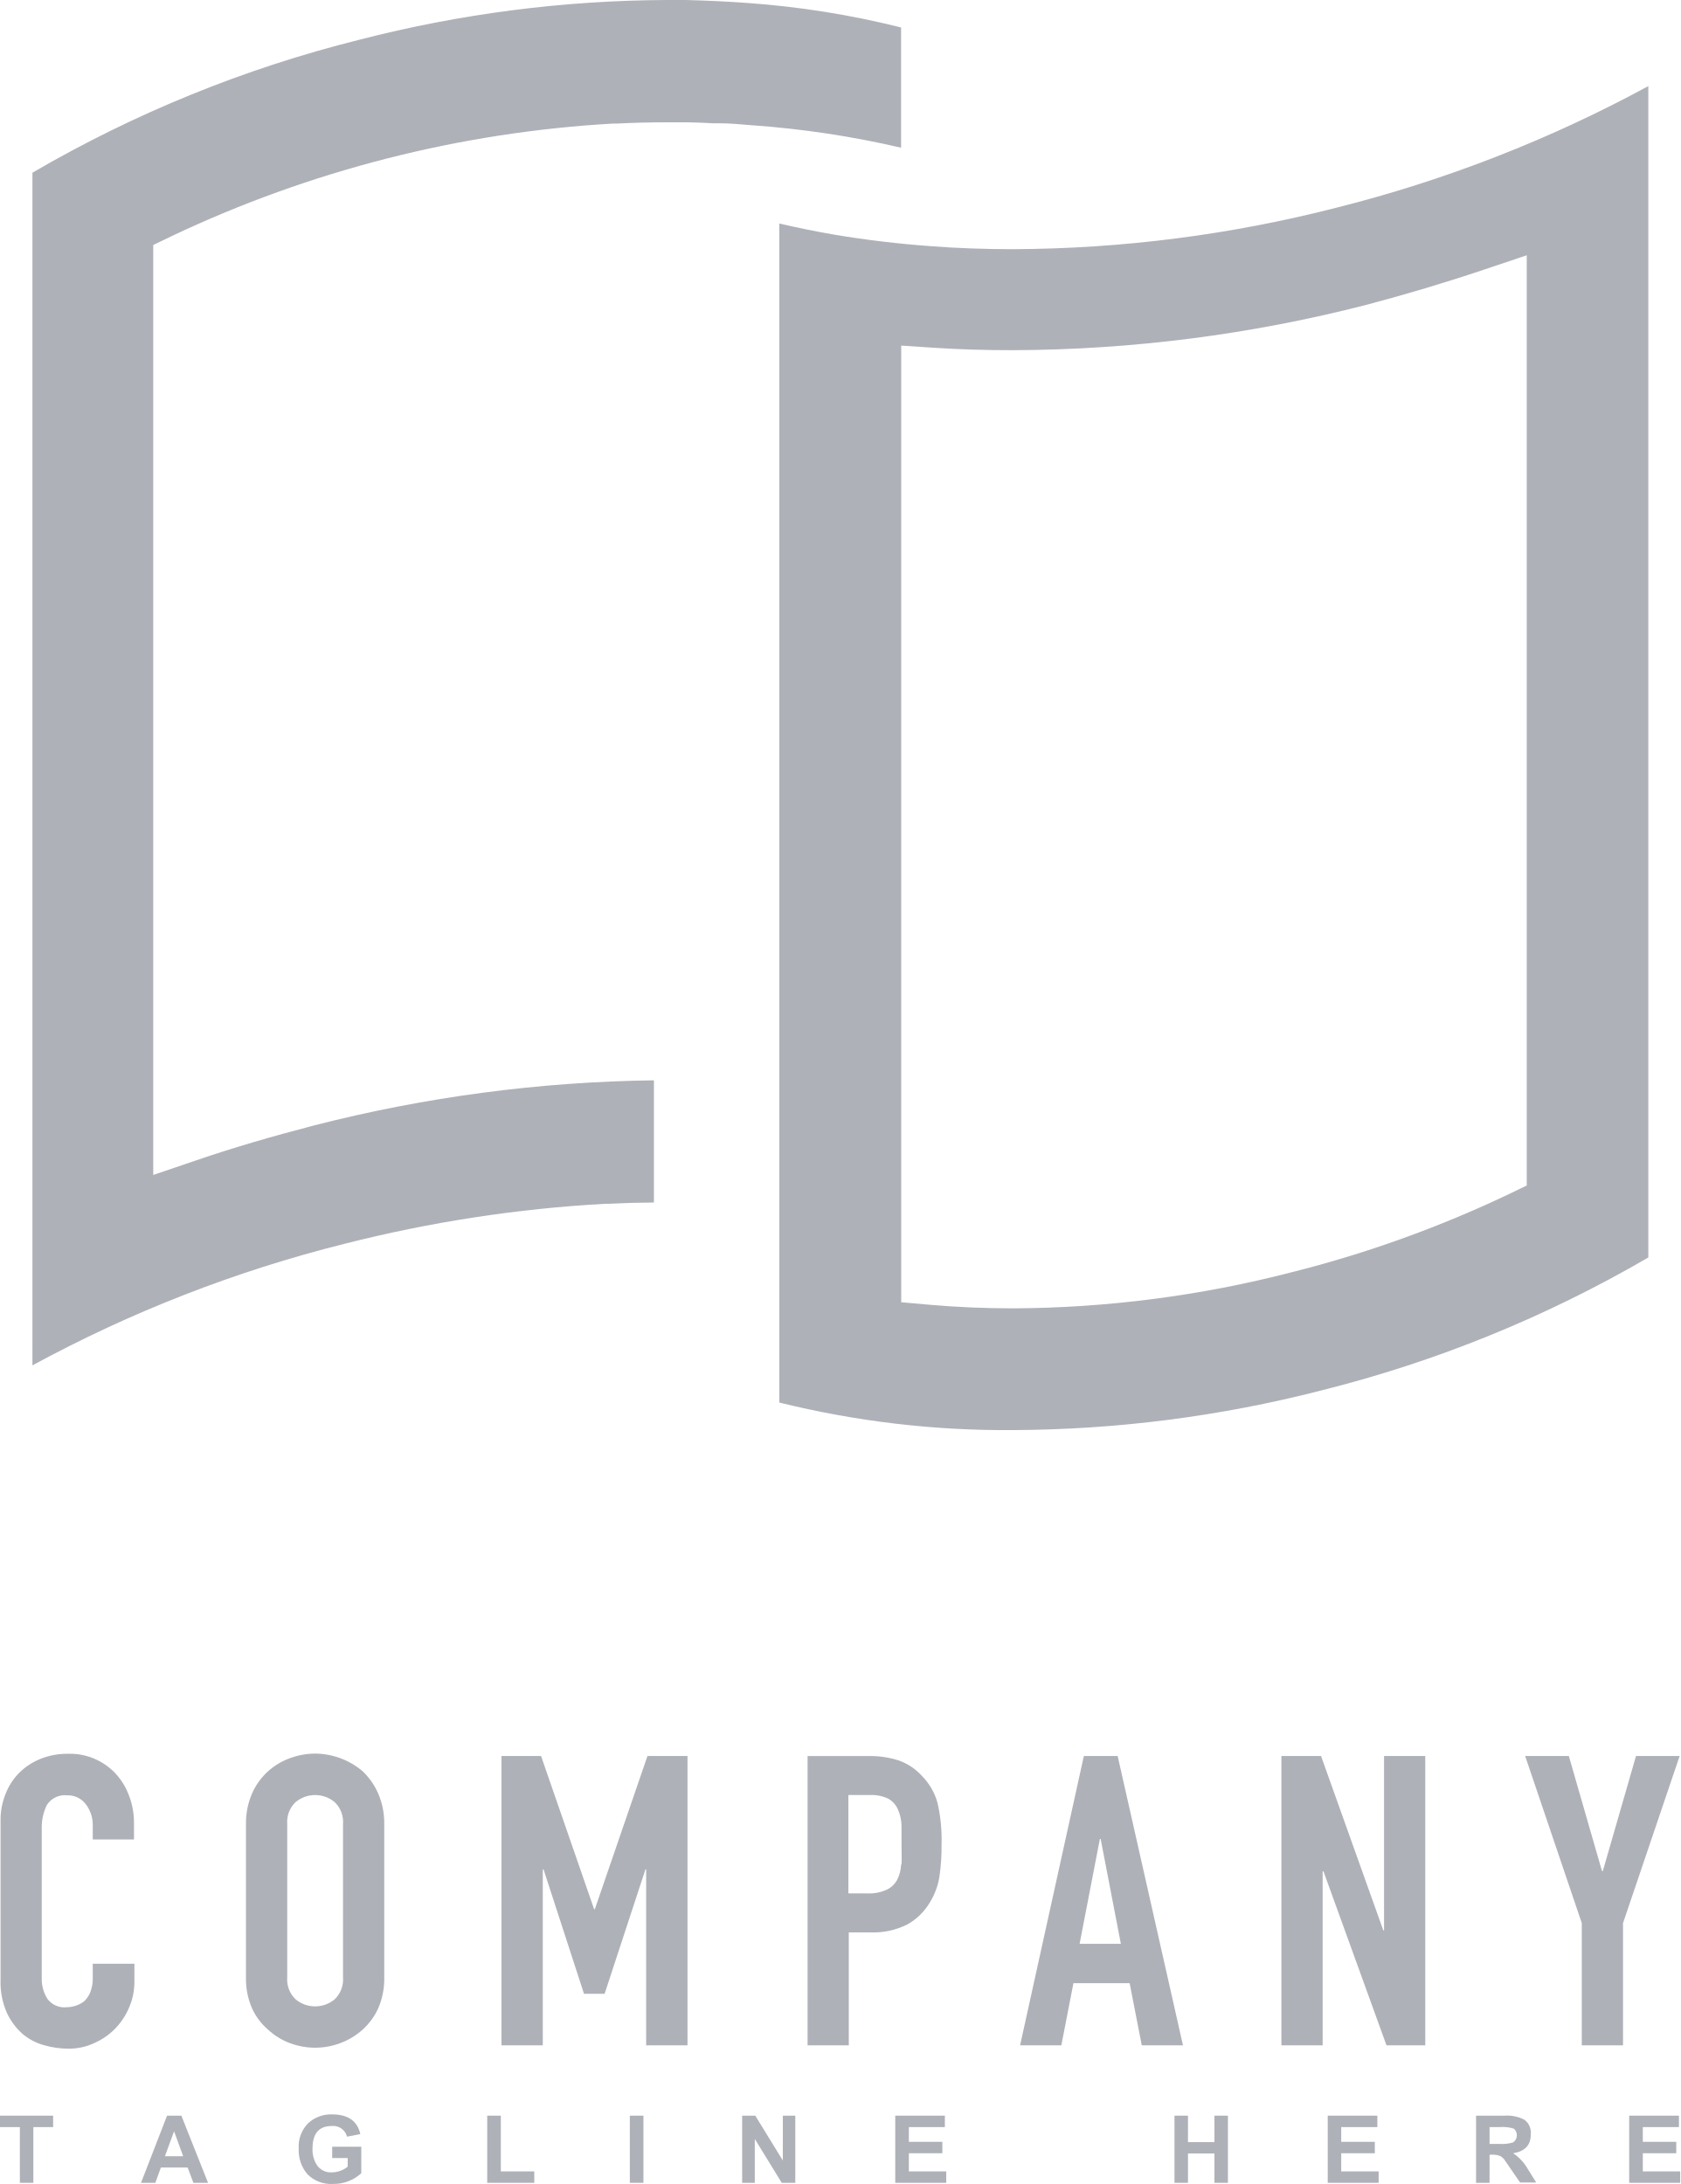
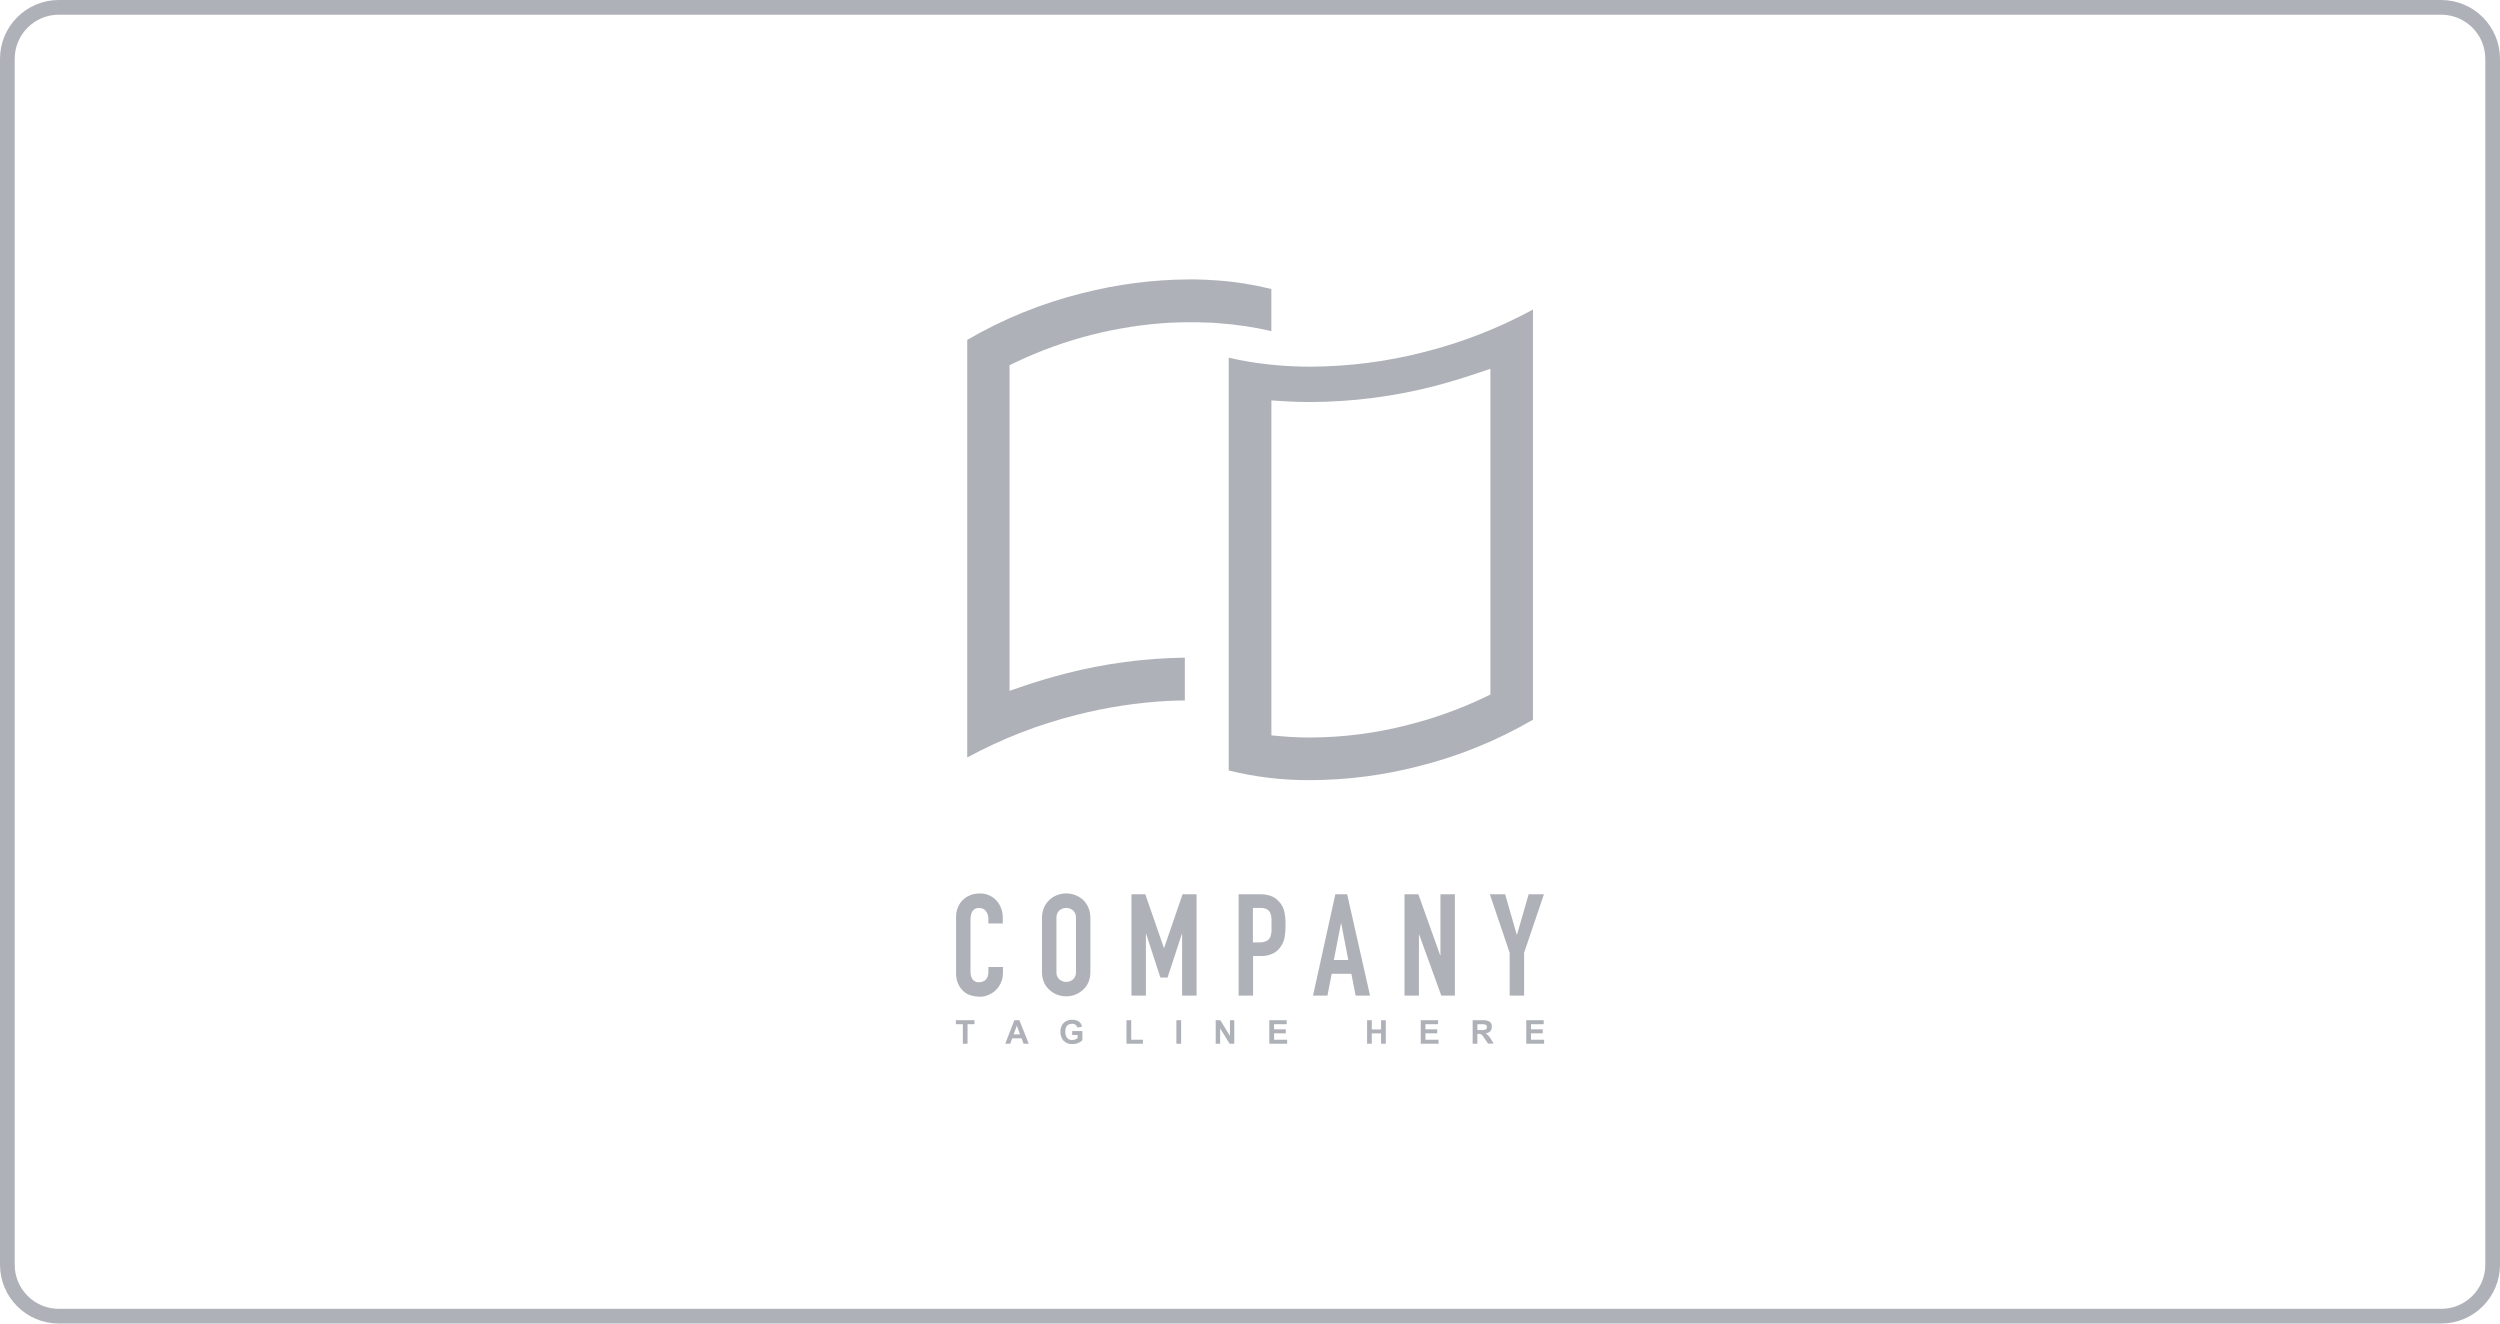
- <svg xmlns="http://www.w3.org/2000/svg" width="40" height="52" viewBox="0 0 40 52" fill="none">
-   <path d="M16.977 2.935H17.114C17.367 2.935 17.64 2.96 17.91 2.983C19.103 3.067 20.287 3.246 21.452 3.517V0.654C20.253 0.353 19.03 0.158 17.797 0.071C17.329 0.036 16.83 0.013 16.319 0H15.892C13.417 0.009 10.953 0.327 8.556 0.946C5.825 1.627 3.205 2.693 0.772 4.112V32.509C3.114 31.236 5.607 30.264 8.191 29.617C10.232 29.097 12.318 28.776 14.419 28.661H14.503C14.855 28.643 15.206 28.633 15.568 28.631V25.722C12.837 25.757 10.119 26.118 7.473 26.797C6.494 27.052 5.548 27.326 4.66 27.631L3.648 27.975V5.833L4.08 5.625C7.382 4.06 10.952 3.149 14.597 2.942C14.627 2.94 14.657 2.94 14.688 2.942C15.09 2.922 15.495 2.912 15.892 2.912H16.327H16.347C16.557 2.917 16.767 2.922 16.977 2.935Z" fill="#AFB1B8" />
-   <path d="M24.111 5.933C23.445 5.933 22.788 5.91 22.153 5.861C21.394 5.805 20.615 5.714 19.876 5.589C19.426 5.513 18.983 5.421 18.553 5.322V33.394C20.374 33.844 22.243 34.065 24.118 34.05C26.593 34.039 29.057 33.723 31.455 33.106C34.185 32.424 36.807 31.358 39.241 29.94V2.05C36.899 3.322 34.407 4.294 31.824 4.943C29.303 5.591 26.712 5.923 24.111 5.933ZM35.335 6.418L36.347 6.078V28.226L35.914 28.435C34.255 29.224 32.522 29.847 30.741 30.294C28.578 30.853 26.354 31.141 24.121 31.151C23.453 31.151 22.79 31.123 22.148 31.067L21.455 31.006V28.318V8.229L22.262 8.282C22.849 8.32 23.456 8.338 24.116 8.338C26.951 8.328 29.775 7.966 32.522 7.26C33.466 7.011 34.404 6.731 35.335 6.418Z" fill="#AFB1B8" />
-   <path d="M2.737 42.212C2.592 42.061 2.416 41.943 2.222 41.864C2.028 41.786 1.82 41.749 1.611 41.757C1.389 41.754 1.168 41.796 0.961 41.879C0.772 41.955 0.6 42.068 0.455 42.212C0.312 42.357 0.201 42.53 0.129 42.721C0.05 42.92 0.01 43.134 0.013 43.349V47.143C0.004 47.41 0.055 47.676 0.162 47.921C0.251 48.115 0.381 48.289 0.541 48.43C0.693 48.557 0.871 48.649 1.062 48.699C1.247 48.751 1.438 48.778 1.629 48.778C1.84 48.78 2.05 48.735 2.241 48.646C2.431 48.563 2.603 48.444 2.747 48.295C2.888 48.148 3.001 47.975 3.079 47.786C3.16 47.595 3.201 47.389 3.2 47.181V46.756H2.208V47.095C2.211 47.21 2.192 47.325 2.15 47.433C2.118 47.514 2.069 47.587 2.006 47.647C1.945 47.696 1.874 47.733 1.799 47.756C1.732 47.778 1.662 47.79 1.591 47.791C1.503 47.802 1.413 47.788 1.331 47.753C1.249 47.717 1.179 47.66 1.126 47.588C1.032 47.435 0.986 47.258 0.994 47.079V43.542C0.988 43.346 1.03 43.151 1.116 42.975C1.167 42.895 1.24 42.831 1.326 42.791C1.412 42.75 1.507 42.735 1.601 42.746C1.687 42.743 1.772 42.761 1.849 42.798C1.926 42.836 1.993 42.891 2.044 42.96C2.155 43.106 2.213 43.285 2.208 43.468V43.797H3.19V43.41C3.192 43.183 3.151 42.958 3.069 42.746C2.995 42.547 2.883 42.366 2.737 42.212Z" fill="#AFB1B8" />
-   <path d="M8.629 42.169C8.313 41.902 7.914 41.755 7.501 41.752C7.299 41.753 7.098 41.789 6.909 41.859C6.716 41.928 6.538 42.033 6.385 42.169C6.221 42.317 6.09 42.498 6.001 42.701C5.901 42.932 5.851 43.183 5.856 43.436V47.075C5.849 47.331 5.899 47.585 6.001 47.82C6.09 48.015 6.222 48.189 6.385 48.328C6.537 48.469 6.715 48.578 6.909 48.649C7.098 48.718 7.299 48.755 7.501 48.755C7.703 48.755 7.903 48.719 8.093 48.649C8.29 48.577 8.472 48.468 8.629 48.328C8.787 48.186 8.915 48.013 9.003 47.82C9.105 47.585 9.154 47.331 9.148 47.075V43.436C9.152 43.183 9.103 42.932 9.003 42.701C8.915 42.5 8.788 42.319 8.629 42.169ZM8.166 47.075C8.174 47.172 8.161 47.269 8.127 47.36C8.093 47.451 8.039 47.534 7.969 47.601C7.838 47.711 7.673 47.771 7.502 47.771C7.331 47.771 7.166 47.711 7.035 47.601C6.965 47.534 6.911 47.451 6.877 47.36C6.843 47.269 6.83 47.172 6.838 47.075V43.436C6.83 43.339 6.843 43.241 6.877 43.15C6.911 43.059 6.965 42.977 7.035 42.909C7.166 42.799 7.331 42.739 7.502 42.739C7.673 42.739 7.838 42.799 7.969 42.909C8.039 42.977 8.093 43.059 8.127 43.15C8.161 43.241 8.174 43.339 8.166 43.436V47.075Z" fill="#AFB1B8" />
-   <path d="M16.367 48.699V41.81H15.414L14.161 45.457H14.144L12.881 41.81H11.938V48.699H12.922V44.509H12.94L13.903 47.471H14.394L15.366 44.509H15.383V48.699H16.367Z" fill="#AFB1B8" />
-   <path d="M21.958 42.294C21.806 42.124 21.615 41.994 21.401 41.917C21.171 41.843 20.93 41.806 20.688 41.811H19.226V48.699H20.207V46.009H20.713C21.02 46.023 21.324 45.958 21.599 45.821C21.822 45.697 22.008 45.515 22.138 45.294C22.251 45.111 22.328 44.907 22.363 44.694C22.401 44.435 22.419 44.173 22.416 43.911C22.425 43.58 22.393 43.25 22.32 42.927C22.254 42.689 22.13 42.471 21.958 42.294ZM21.452 44.394C21.448 44.519 21.417 44.641 21.361 44.753C21.305 44.859 21.216 44.944 21.108 44.994C20.963 45.059 20.804 45.089 20.645 45.081H20.197V42.739H20.703C20.856 42.731 21.008 42.761 21.146 42.825C21.247 42.883 21.328 42.972 21.376 43.08C21.43 43.201 21.459 43.331 21.462 43.464C21.462 43.608 21.462 43.761 21.462 43.921C21.462 44.081 21.472 44.247 21.462 44.394H21.452Z" fill="#AFB1B8" />
-   <path d="M26.608 41.81H25.803L24.285 48.699H25.267L25.555 47.219H26.893L27.182 48.699H28.163L26.608 41.81ZM25.702 46.281L26.185 43.784H26.203L26.684 46.281H25.702Z" fill="#AFB1B8" />
-   <path d="M32.95 45.961H32.932L31.45 41.81H30.506V48.699H31.488V44.557H31.508L33.008 48.699H33.931V41.81H32.95V45.961Z" fill="#AFB1B8" />
-   <path d="M38.948 41.81L38.158 44.549H38.138L37.349 41.81H36.309L37.657 45.788V48.699H38.639V45.788L39.987 41.81H38.948Z" fill="#AFB1B8" />
-   <path d="M0 50.645H0.473V51.972H0.794V50.645H1.265V50.373H0V50.645Z" fill="#AFB1B8" />
-   <path d="M3.977 50.373L3.357 51.972H3.698L3.83 51.608H4.467L4.604 51.972H4.953L4.318 50.373H3.977ZM3.926 51.339L4.144 50.746L4.361 51.339H3.926Z" fill="#AFB1B8" />
-   <path d="M7.908 51.382H8.277V51.588C8.169 51.675 8.036 51.722 7.898 51.723C7.833 51.727 7.769 51.715 7.71 51.688C7.651 51.661 7.599 51.621 7.559 51.57C7.474 51.449 7.432 51.302 7.44 51.153C7.44 50.797 7.594 50.619 7.9 50.619C7.981 50.611 8.062 50.633 8.128 50.679C8.194 50.726 8.242 50.795 8.262 50.873L8.578 50.812C8.51 50.5 8.285 50.342 7.9 50.342C7.695 50.337 7.495 50.41 7.341 50.548C7.261 50.628 7.198 50.724 7.159 50.83C7.119 50.937 7.103 51.05 7.111 51.163C7.102 51.382 7.175 51.597 7.316 51.764C7.394 51.844 7.489 51.907 7.594 51.947C7.699 51.988 7.811 52.005 7.923 51.998C8.173 52.005 8.417 51.913 8.601 51.743V51.113H7.908V51.382Z" fill="#AFB1B8" />
-   <path d="M11.923 50.373H11.599V51.972H12.719V51.7H11.923V50.373Z" fill="#AFB1B8" />
-   <path d="M15.318 50.373H14.994V51.972H15.318V50.373Z" fill="#AFB1B8" />
-   <path d="M18.637 51.441L17.981 50.373H17.668V51.972H17.969V50.927L18.611 51.972H18.933V50.373H18.637V51.441Z" fill="#AFB1B8" />
-   <path d="M21.637 51.268H22.434V50.996H21.637V50.645H22.494V50.373H21.313V51.972H22.527V51.7H21.637V51.268Z" fill="#AFB1B8" />
-   <path d="M28.912 51.003H28.282V50.373H27.961V51.972H28.282V51.273H28.912V51.972H29.233V50.373H28.912V51.003Z" fill="#AFB1B8" />
-   <path d="M31.93 51.268H32.73V50.996H31.93V50.645H32.79V50.373H31.609V51.972H32.821V51.7H31.93V51.268Z" fill="#AFB1B8" />
-   <path d="M36.023 51.268C36.301 51.224 36.443 51.077 36.443 50.823C36.451 50.755 36.441 50.686 36.413 50.623C36.386 50.56 36.342 50.506 36.286 50.467C36.142 50.394 35.98 50.361 35.818 50.373H35.14V51.972H35.462V51.303H35.525C35.593 51.299 35.662 51.311 35.725 51.339C35.772 51.368 35.811 51.408 35.839 51.456L36.188 51.964H36.572L36.377 51.652C36.291 51.497 36.17 51.366 36.023 51.268ZM35.699 51.046H35.462V50.645H35.715C35.825 50.636 35.936 50.649 36.041 50.683C36.064 50.703 36.083 50.729 36.095 50.758C36.107 50.787 36.113 50.818 36.111 50.849C36.11 50.88 36.101 50.911 36.087 50.938C36.072 50.966 36.051 50.99 36.026 51.008C35.92 51.041 35.81 51.053 35.699 51.046Z" fill="#AFB1B8" />
-   <path d="M39.11 51.268H39.906V50.996H39.11V50.645H39.97V50.373H38.786V51.972H40V51.7H39.11V51.268Z" fill="#AFB1B8" />
+ <svg xmlns="http://www.w3.org/2000/svg" width="170" height="90" fill="none">
+   <rect x=".5" y=".5" width="169" height="89" rx="3.5" stroke="#AFB1B8" />
+   <path d="M81.977 21.934h.136c.254 0 .527.026.797.049a22.64 22.64 0 013.542.534v-2.863c-1.2-.301-2.422-.496-3.656-.583A29.224 29.224 0 0081.32 19h-.427c-2.475.01-4.94.327-7.337.946-2.73.68-5.35 1.747-7.784 3.166v28.397a31.633 31.633 0 017.42-2.892 32.36 32.36 0 016.228-.956h.084c.352-.018.703-.028 1.065-.03v-2.91a34.329 34.329 0 00-8.095 1.076c-.98.255-1.925.53-2.813.834l-1.012.344V24.833l.432-.208a28.276 28.276 0 0110.516-2.683.63.63 0 01.091 0c.403-.02.808-.03 1.205-.03h.455c.21.005.42.01.63.023z" fill="#AFB1B8" />
+   <path d="M89.111 24.933a25.925 25.925 0 01-4.235-.344 22.97 22.97 0 01-1.323-.267v28.072c1.82.45 3.69.67 5.566.656a29.943 29.943 0 007.336-.944 29.806 29.806 0 007.786-3.166V21.05a31.765 31.765 0 01-7.417 2.893c-2.52.648-5.111.98-7.713.99zm11.224.485l1.012-.34v22.148l-.432.209a27.772 27.772 0 01-5.174 1.859c-2.163.56-4.386.847-6.62.857-.668 0-1.33-.028-1.973-.084l-.693-.061V27.228l.807.054a28.38 28.38 0 001.854.056 34.263 34.263 0 008.406-1.078c.944-.25 1.882-.529 2.813-.842zM67.737 61.212a1.492 1.492 0 00-1.125-.455 1.672 1.672 0 00-.65.122 1.464 1.464 0 00-.832.842c-.08.2-.12.413-.117.628v3.794c-.01.267.042.533.149.778.09.195.219.368.38.509.151.127.33.22.52.27.185.051.376.078.567.078.212.002.42-.043.612-.132a1.599 1.599 0 00.96-1.465v-.424h-.992v.338a.881.881 0 01-.059.338.609.609 0 01-.144.214.697.697 0 01-.415.145.503.503 0 01-.465-.204.898.898 0 01-.132-.508v-3.538c-.006-.196.036-.39.122-.567a.507.507 0 01.485-.229.527.527 0 01.443.214.806.806 0 01.165.509v.328h.981v-.387a1.786 1.786 0 00-.121-.664 1.562 1.562 0 00-.332-.534zM73.629 61.17a1.766 1.766 0 00-1.129-.418c-.202.001-.402.037-.591.107A1.558 1.558 0 0071 61.7c-.1.231-.15.482-.145.735v3.638c-.007.256.043.51.144.746.09.195.221.369.385.508.151.14.33.25.523.32a1.712 1.712 0 001.72-.32c.159-.142.286-.315.375-.508.102-.235.151-.49.144-.746v-3.639a1.772 1.772 0 00-.144-.734 1.643 1.643 0 00-.374-.532zm-.463 4.904a.654.654 0 01-.198.527.726.726 0 01-.933 0 .652.652 0 01-.197-.527v-3.639a.656.656 0 01.197-.526.726.726 0 01.933 0 .651.651 0 01.198.526v3.64zM81.368 67.7v-6.89h-.954l-1.252 3.647h-.018l-1.262-3.646h-.944v6.888h.984v-4.19h.018l.964 2.962h.49l.972-2.962h.017v4.19h.985zM86.958 61.294c-.151-.17-.343-.3-.556-.377a2.184 2.184 0 00-.714-.107h-1.462v6.89h.982v-2.691h.506c.306.014.61-.051.885-.188a1.43 1.43 0 00.539-.527c.113-.183.19-.387.225-.6a4.9 4.9 0 00.053-.783c.01-.33-.023-.662-.096-.984a1.465 1.465 0 00-.362-.633zm-.506 2.1a.868.868 0 01-.09.359.552.552 0 01-.254.241 1.006 1.006 0 01-.463.087h-.447v-2.342h.505a.942.942 0 01.443.086.556.556 0 01.23.254c.054.121.083.252.086.384v.458c0 .16.01.326 0 .473h-.01zM91.607 60.81h-.804l-1.518 6.89h.982l.288-1.48h1.338l.289 1.48h.981l-1.556-6.89zm-.905 4.471l.483-2.497h.018l.48 2.497h-.981zM97.95 64.96h-.018l-1.483-4.15h-.943v6.89h.981v-4.143h.02l1.5 4.142h.924v-6.888h-.981v4.15zM103.948 60.81l-.79 2.74h-.02l-.789-2.74h-1.04l1.348 3.978v2.911h.982v-2.911l1.348-3.977h-1.039zM65 69.644h.473v1.328h.321v-1.328h.47v-.272H65v.272zM68.977 69.372l-.62 1.6h.341l.132-.364h.638l.136.364h.35l-.636-1.6h-.341zm-.05.967l.217-.593.217.593h-.435zM72.908 70.382h.37v.206a.613.613 0 01-.38.135.404.404 0 01-.34-.153.67.67 0 01-.118-.417c0-.356.154-.534.46-.534a.337.337 0 01.362.255l.316-.061c-.068-.313-.293-.47-.678-.47a.804.804 0 00-.559.205.78.78 0 00-.23.615.872.872 0 00.205.6.776.776 0 00.607.234.96.96 0 00.678-.254v-.63h-.693v.27zM76.922 69.372H76.6v1.6h1.12V70.7h-.797v-1.328zM80.317 69.372h-.323v1.6h.323v-1.6zM83.636 70.44l-.655-1.068h-.313v1.6h.3v-1.045l.643 1.045h.321v-1.6h-.296v1.069zM86.637 70.267h.797v-.272h-.797v-.35h.857v-.273h-1.181v1.6h1.214V70.7h-.89v-.433zM93.912 70.003h-.63v-.63h-.321v1.599h.321v-.7h.63v.7h.321v-1.6h-.32v.631zM96.93 70.267h.8v-.272h-.8v-.35h.86v-.273H96.61v1.6h1.212V70.7h-.89v-.433zM101.023 70.268c.279-.044.42-.191.42-.445a.38.38 0 00-.156-.356.904.904 0 00-.468-.094h-.678v1.6h.321v-.67h.063a.429.429 0 01.2.036c.047.029.086.069.114.117l.349.508h.384l-.194-.312a1.112 1.112 0 00-.355-.384zm-.323-.222h-.238v-.401h.253a.836.836 0 01.326.038.2.2 0 01.054.075.22.22 0 01.017.091.215.215 0 01-.086.16.91.91 0 01-.326.037zM104.109 70.267h.797v-.272h-.797v-.35h.861v-.273h-1.184v1.6H105V70.7h-.891v-.433z" fill="#AFB1B8" />
</svg>
